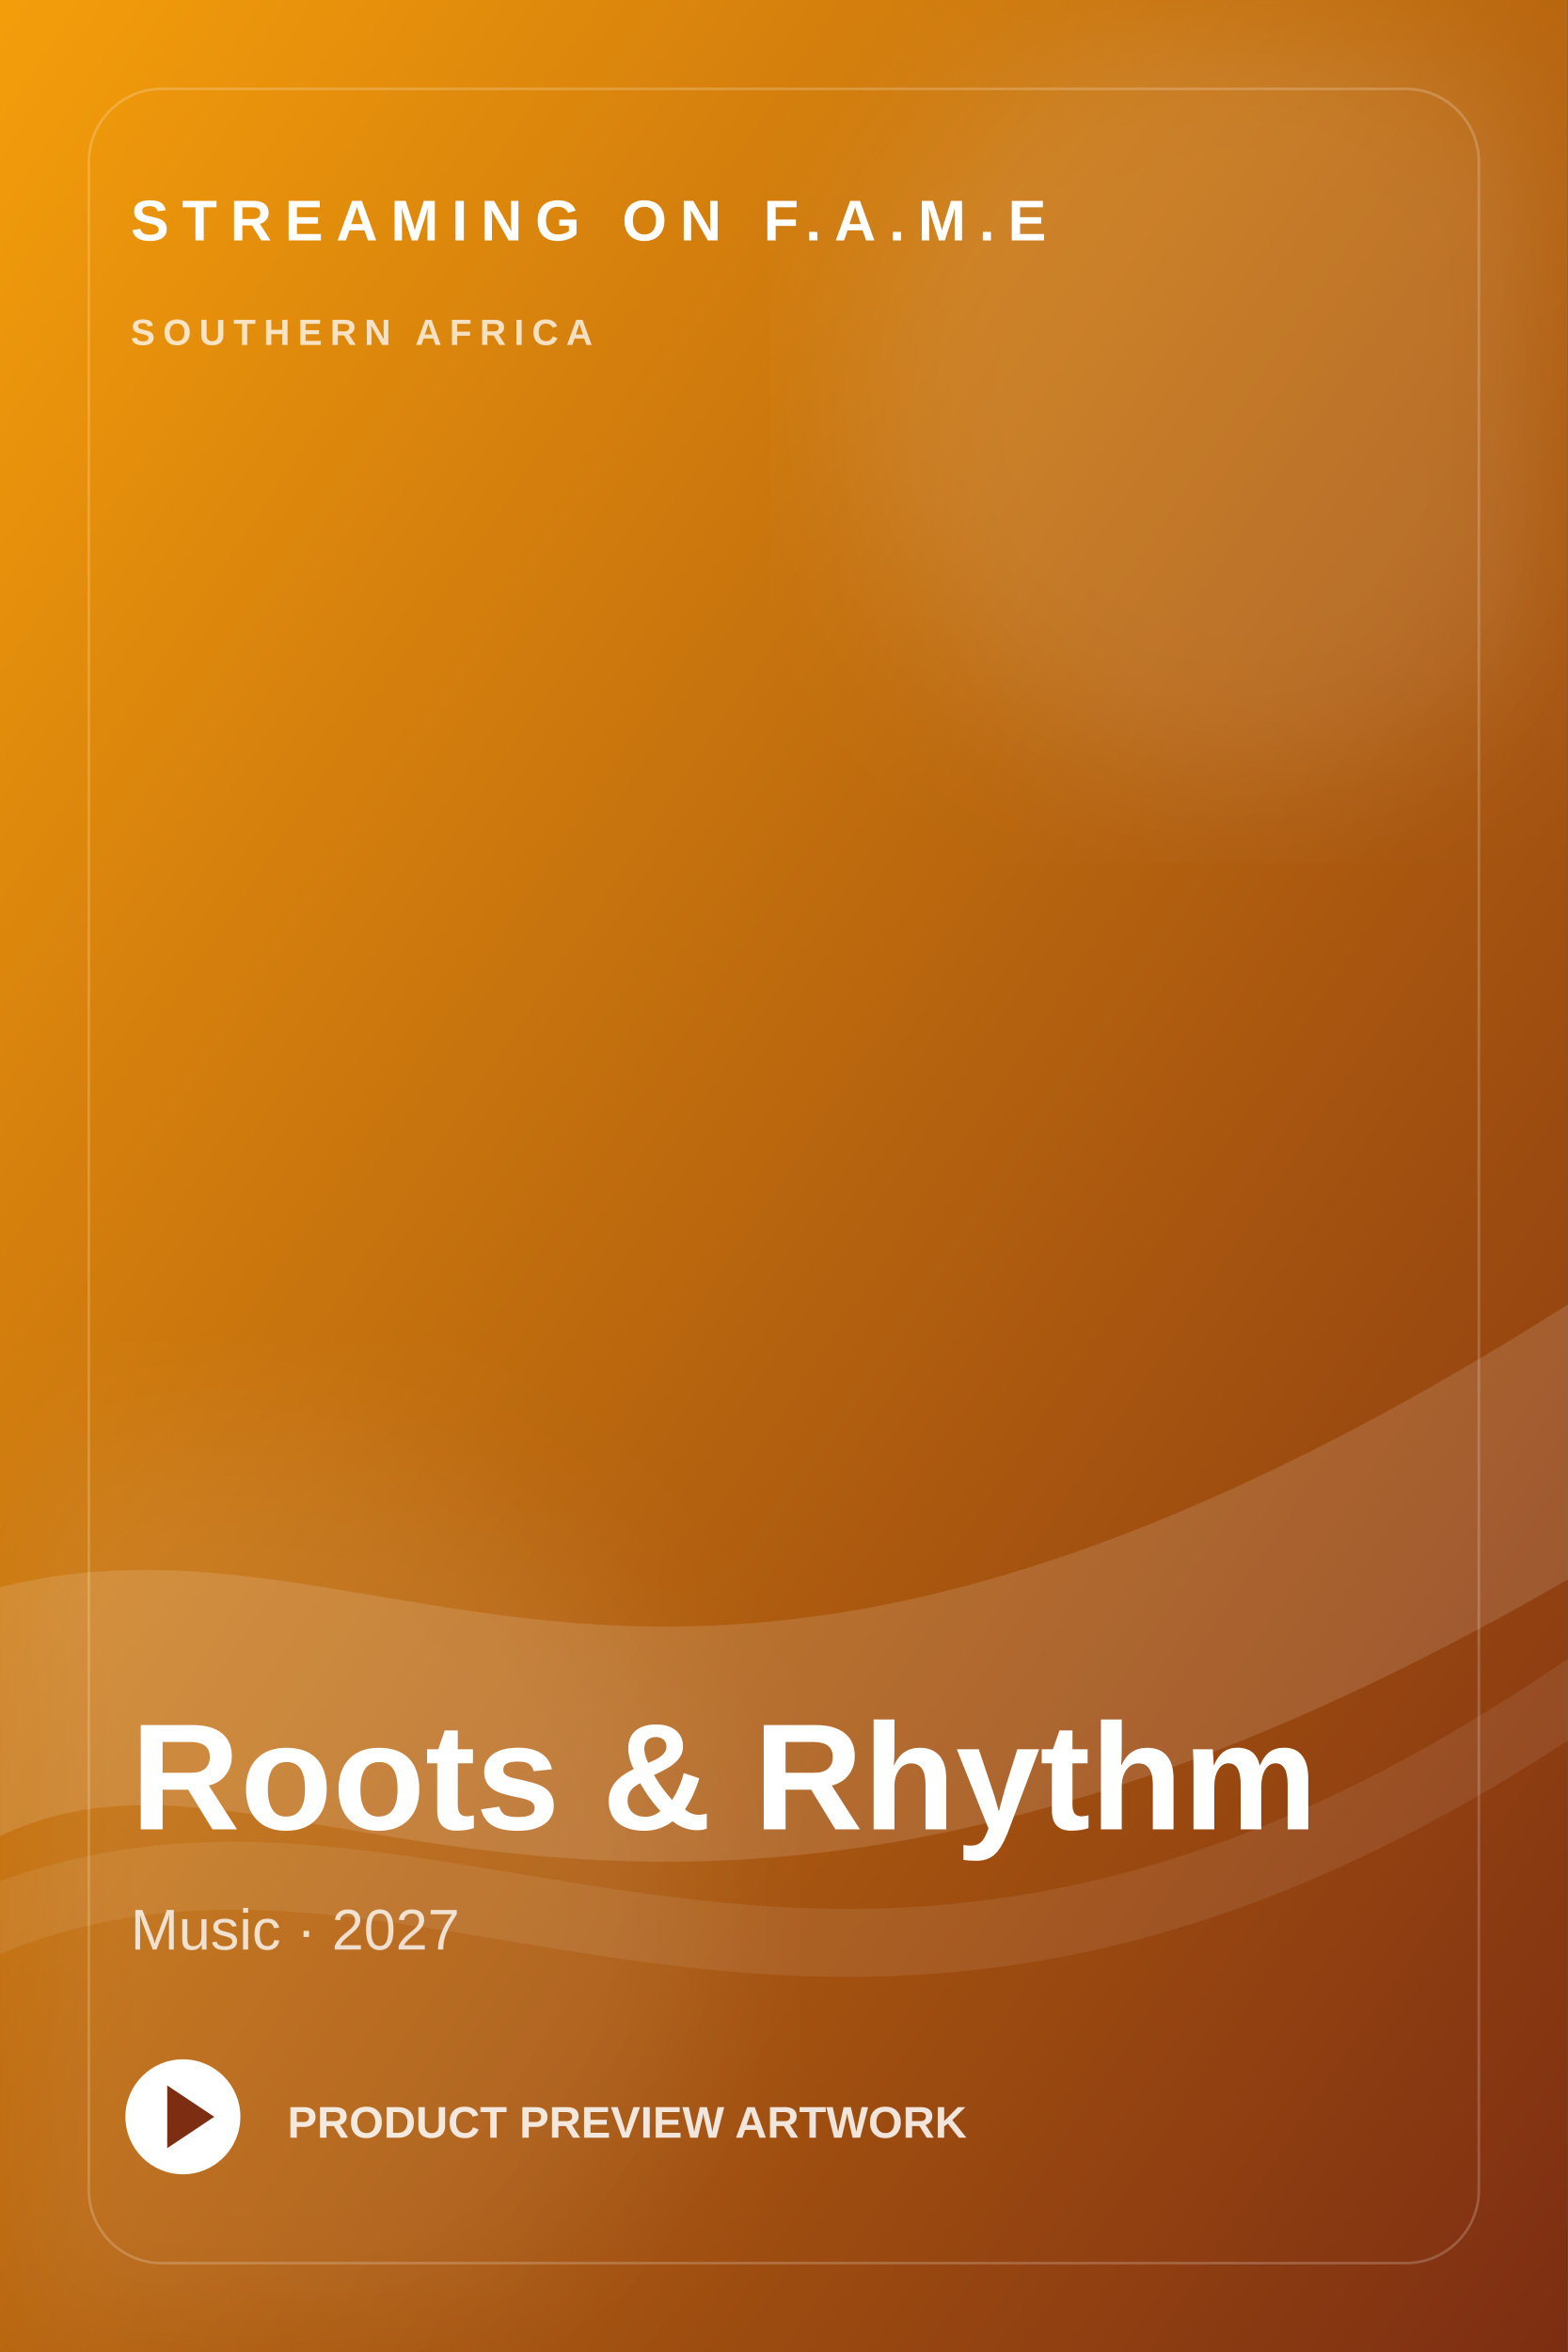
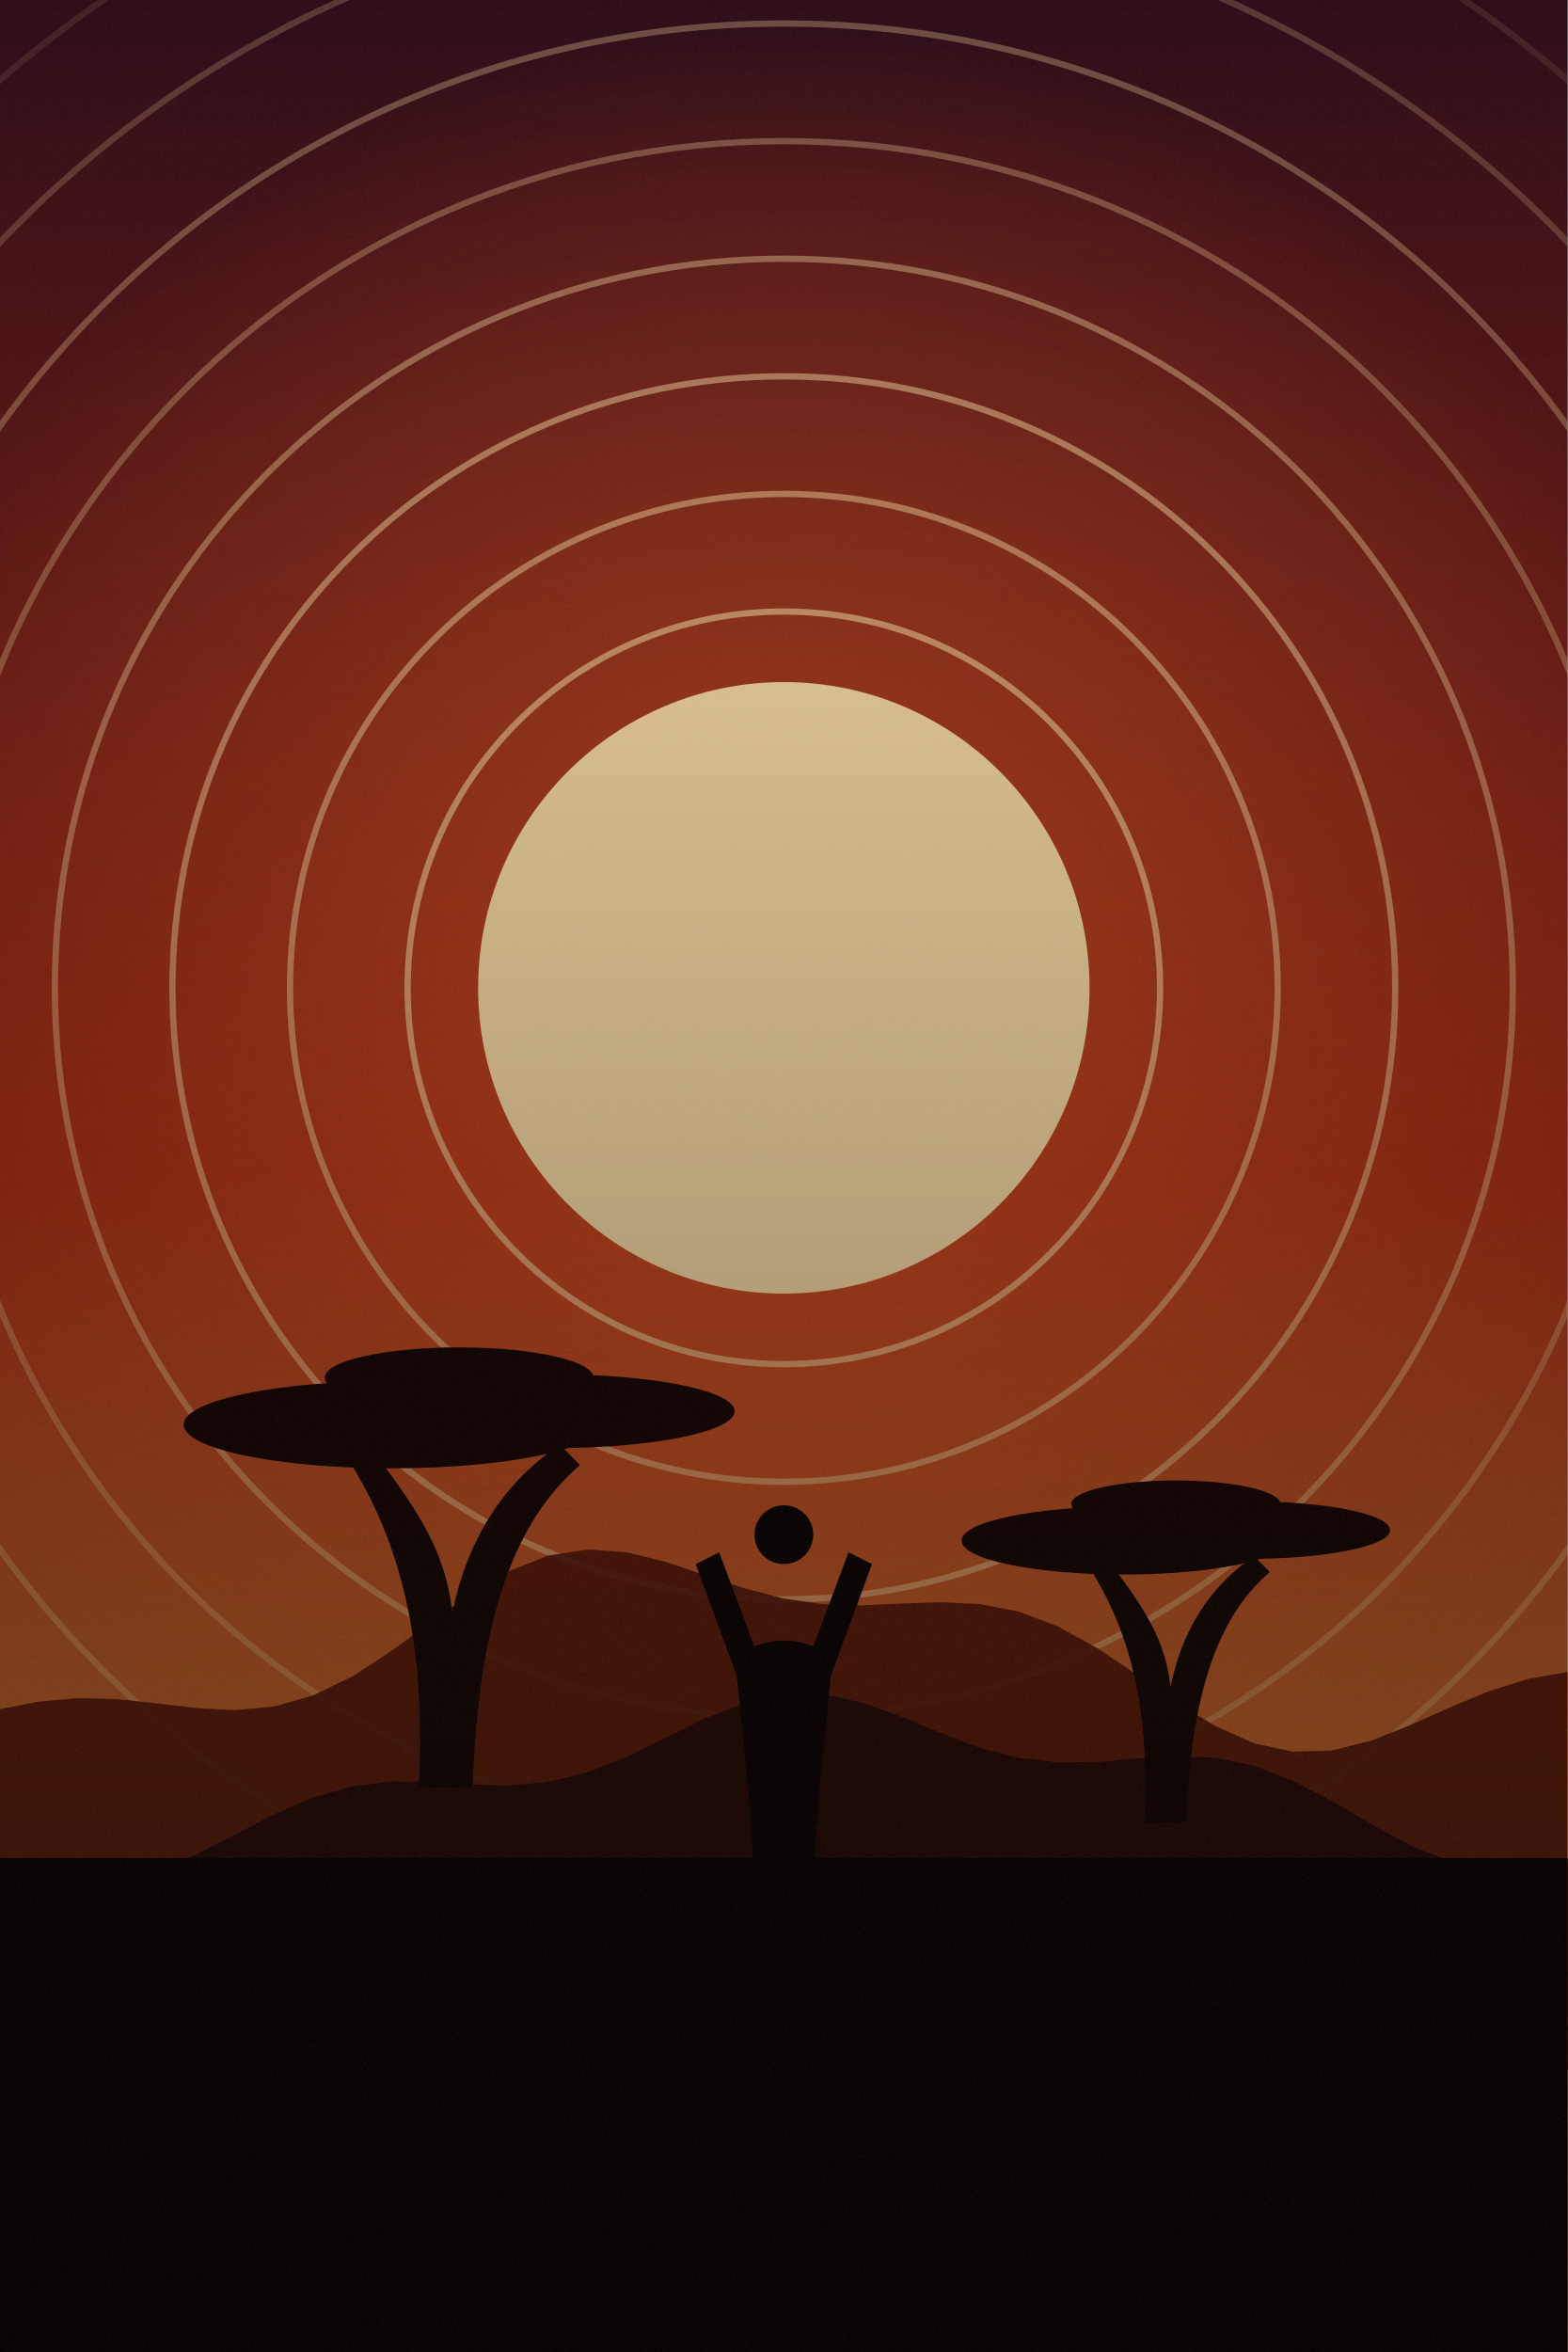
- <svg xmlns="http://www.w3.org/2000/svg" viewBox="0 0 600 900">
+ <svg xmlns="http://www.w3.org/2000/svg" viewBox="0 0 600 900" preserveAspectRatio="xMidYMid slice">
  <defs>
-     <linearGradient id="g" x1="0" y1="0" x2="1" y2="1">
-       <stop stop-color="#F59E0B" />
-       <stop offset="1" stop-color="#7C2D12" />
+     <linearGradient id="sky" x1="0" y1="0" x2="0" y2="1">
+       <stop offset="0" stop-color="#2a0a16" stop-opacity="1" />
+       <stop offset="0.5" stop-color="#a3260f" stop-opacity="1" />
+       <stop offset="1" stop-color="#ffb347" stop-opacity="1" />
    </linearGradient>
-     <filter id="glow">
-       <feGaussianBlur stdDeviation="28" />
+   </defs>
+   <rect width="600" height="900" fill="url(#sky)" />
+   <defs>
+     <radialGradient id="s">
+       <stop offset="0" stop-color="#ff6a2b" stop-opacity="0.55" />
+       <stop offset="1" stop-color="#ff6a2b" stop-opacity="0" />
+     </radialGradient>
+   </defs>
+   <circle cx="300" cy="378" r="374.4" fill="url(#s)" />
+   <circle cx="300" cy="378" r="117" fill="#ffe0a8" />
+   <circle cx="300" cy="378" r="144" fill="none" stroke="#ffe0a8" stroke-width="2.4" opacity="0.6" />
+   <circle cx="300" cy="378" r="189" fill="none" stroke="#ffe0a8" stroke-width="2.4" opacity="0.5" />
+   <circle cx="300" cy="378" r="234" fill="none" stroke="#ffe0a8" stroke-width="2.4" opacity="0.5" />
+   <circle cx="300" cy="378" r="279" fill="none" stroke="#ffe0a8" stroke-width="2.4" opacity="0.4" />
+   <circle cx="300" cy="378" r="324" fill="none" stroke="#ffe0a8" stroke-width="2.4" opacity="0.3" />
+   <circle cx="300" cy="378" r="369" fill="none" stroke="#ffe0a8" stroke-width="2.4" opacity="0.3" />
+   <circle cx="300" cy="378" r="414" fill="none" stroke="#ffe0a8" stroke-width="2.4" opacity="0.2" />
+   <circle cx="300" cy="378" r="459" fill="none" stroke="#ffe0a8" stroke-width="2.4" opacity="0.1" />
+   <circle cx="300" cy="378" r="504" fill="none" stroke="#ffe0a8" stroke-width="2.4" opacity="0.1" />
+   <path d="M0 756L0 630L0 654L15 651.1L30 649.8L45 650.2L60 651.8L75 653.6L90 654.4L105 653L120 648.7L135 641.4L150 631.6L165 620.6L180 610L195 601.1L210 595.2L225 592.9L240 594L255 597.7L270 602.8L285 607.8L300 611.7L315 613.8L330 614.3L345 613.6L360 613.1L375 613.8L390 616.7L405 622.4L420 630.7L435 640.8L450 651.2L465 660.4L480 667.1L495 670.3L510 669.8L525 666L540 660L555 653.3L570 647.1L585 642.4L600 639.8L600 756Z" fill="#5a1405" opacity="0.9" />
+   <path d="M0 792L0 684L0 711L15 716.1L30 719.1L45 719L60 715.7L75 709.6L90 701.9L105 694.2L120 687.7L135 683.5L150 681.7L165 681.9L180 682.8L195 683.2L210 681.8L225 678.1L240 672.2L255 664.9L270 657.5L285 651.6L300 648.3L315 648.3L330 651.5L345 656.9L360 663.1L375 668.8L390 672.7L405 674.4L420 674.2L435 672.9L450 672L465 672.6L480 675.7L495 681.5L510 689.3L525 698.1L540 706.2L555 712.3L570 715.4L585 715.3L600 712.7L600 792Z" fill="#2b0a05" opacity="1" />
+   <g fill="#150502" transform="translate(168 684) scale(1.285714)">
+     <path d="M-6 0C-4 -40 -10 -70 -26 -96L-18 -98C-6 -82 2 -70 4 -52C8 -72 18 -90 36 -102L42 -96C26 -82 12 -58 10 0Z" />
+     <ellipse cx="-14" cy="-108" rx="62" ry="13" />
+     <ellipse cx="34" cy="-112" rx="54" ry="11" />
+     <ellipse cx="6" cy="-122" rx="40" ry="9" />
+   </g>
+   <g fill="#150502" transform="translate(444 697.5) scale(1)">
+     <path d="M-6 0C-4 -40 -10 -70 -26 -96L-18 -98C-6 -82 2 -70 4 -52C8 -72 18 -90 36 -102L42 -96C26 -82 12 -58 10 0Z" />
+     <ellipse cx="-14" cy="-108" rx="62" ry="13" />
+     <ellipse cx="34" cy="-112" rx="54" ry="11" />
+     <ellipse cx="6" cy="-122" rx="40" ry="9" />
+   </g>
+   <g fill="#0b0301" transform="translate(300 720) scale(1.125)">
+     <circle cx="0" cy="-118" r="10" />
+     <path d="M-30 -108L-22 -112L-10 -80Q0 -84 10 -80L22 -112L30 -108L16 -70L12 -30L10 0L-10 0L-12 -30L-16 -70Z" />
+   </g>
+   <rect y="711" width="600" height="900" fill="#0b0301" />
+   <defs>
+     <linearGradient id="fade" x1="0" y1="0" x2="0" y2="1">
+       <stop offset="0" stop-color="#000" stop-opacity="0" />
+       <stop offset="1" stop-color="#000" stop-opacity="0.55" />
+     </linearGradient>
+     <radialGradient id="vig">
+       <stop offset="0" stop-color="#000" stop-opacity="0" />
+       <stop offset="1" stop-color="#000" stop-opacity="0.55" />
+     </radialGradient>
+     <filter id="grain">
+       <feTurbulence type="fractalNoise" baseFrequency=".9" numOctaves="2" stitchTiles="stitch" />
+       <feColorMatrix values="0 0 0 0 1  0 0 0 0 1  0 0 0 0 1  0 0 0 .5 0" />
    </filter>
  </defs>
-   <rect width="600" height="900" fill="#0d0d0d" />
-   <rect width="600" height="900" fill="url(#g)" />
-   <circle cx="475" cy="150" r="150" fill="#fff" opacity=".11" filter="url(#glow)" />
-   <circle cx="90" cy="730" r="180" fill="#fff" opacity=".08" filter="url(#glow)" />
-   <path d="M-50 680 C 120 560, 220 820, 680 500" fill="none" stroke="#fff" stroke-opacity=".13" stroke-width="90" />
-   <path d="M-50 760 C 160 620, 310 900, 680 590" fill="none" stroke="#fff" stroke-opacity=".08" stroke-width="26" />
-   <rect x="34" y="34" width="532" height="832" rx="28" fill="none" stroke="#fff" stroke-opacity=".2" />
-   <text x="50" y="92" fill="#fff" font-family="Arial,sans-serif" font-size="22" font-weight="800" letter-spacing="5">STREAMING ON F.A.M.E</text>
-   <text x="50" y="132" fill="#fff" opacity=".75" font-family="Arial,sans-serif" font-size="14" font-weight="700" letter-spacing="3">SOUTHERN AFRICA</text>
-   <text x="50" y="700" fill="#fff" font-family="Arial,sans-serif" font-size="58" font-weight="900">Roots &amp; Rhythm</text>
-   <text x="50" y="746" fill="#fff" opacity=".78" font-family="Arial,sans-serif" font-size="22">Music · 2027</text>
-   <circle cx="70" cy="810" r="22" fill="#fff" />
-   <path d="M64 798l18 12-18 12z" fill="#7C2D12" />
-   <text x="110" y="818" fill="#fff" opacity=".85" font-family="Arial,sans-serif" font-size="17" font-weight="700">PRODUCT PREVIEW ARTWORK</text>
+   <rect width="600" height="900" fill="url(#fade)" />
+   <rect width="600" height="900" filter="url(#grain)" opacity=".07" />
</svg>
